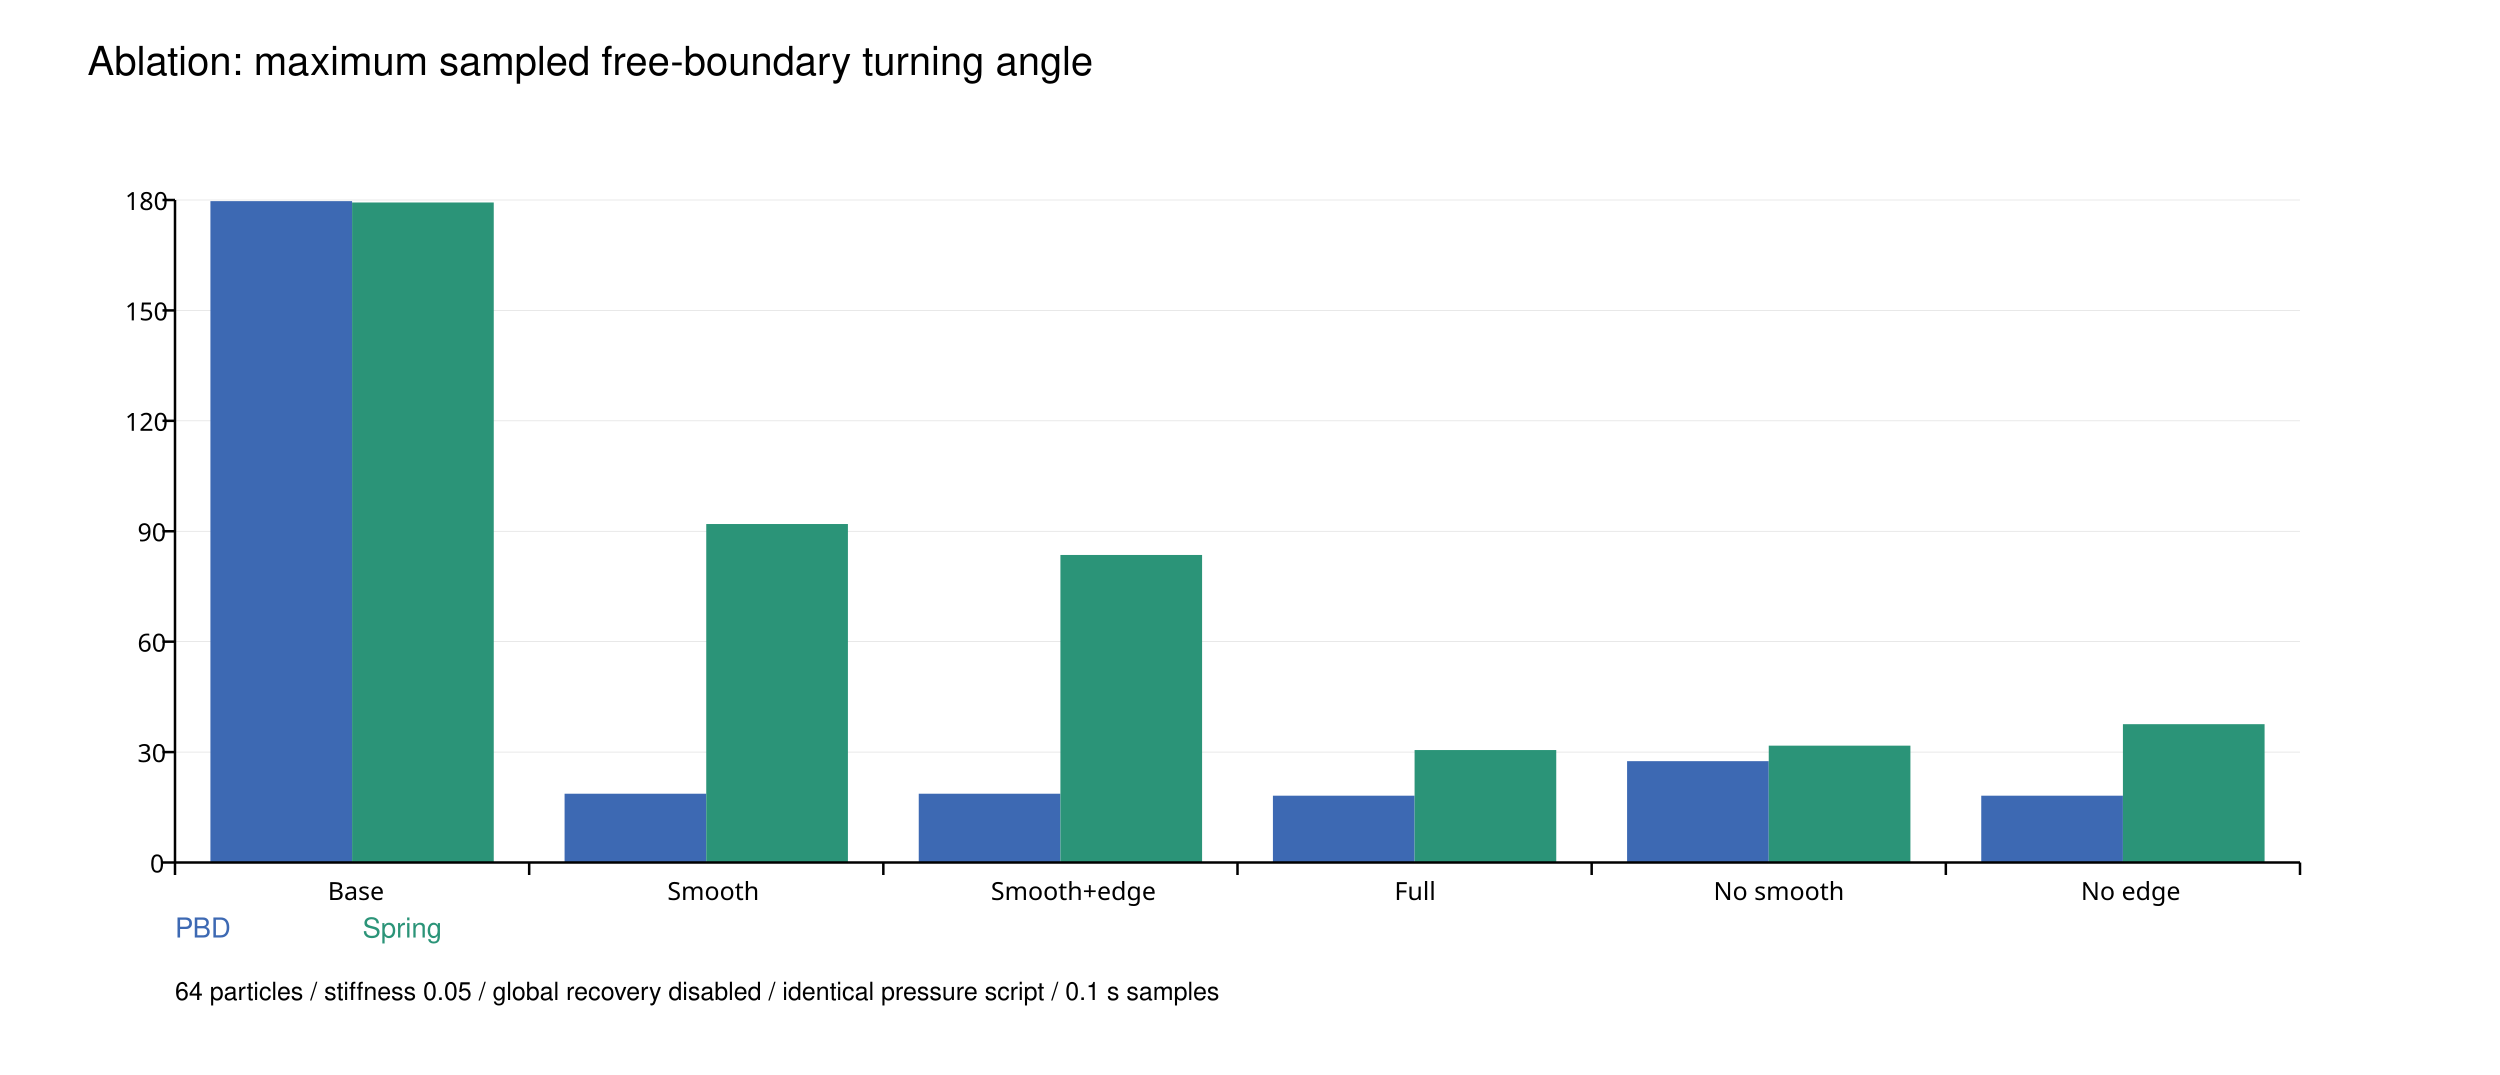
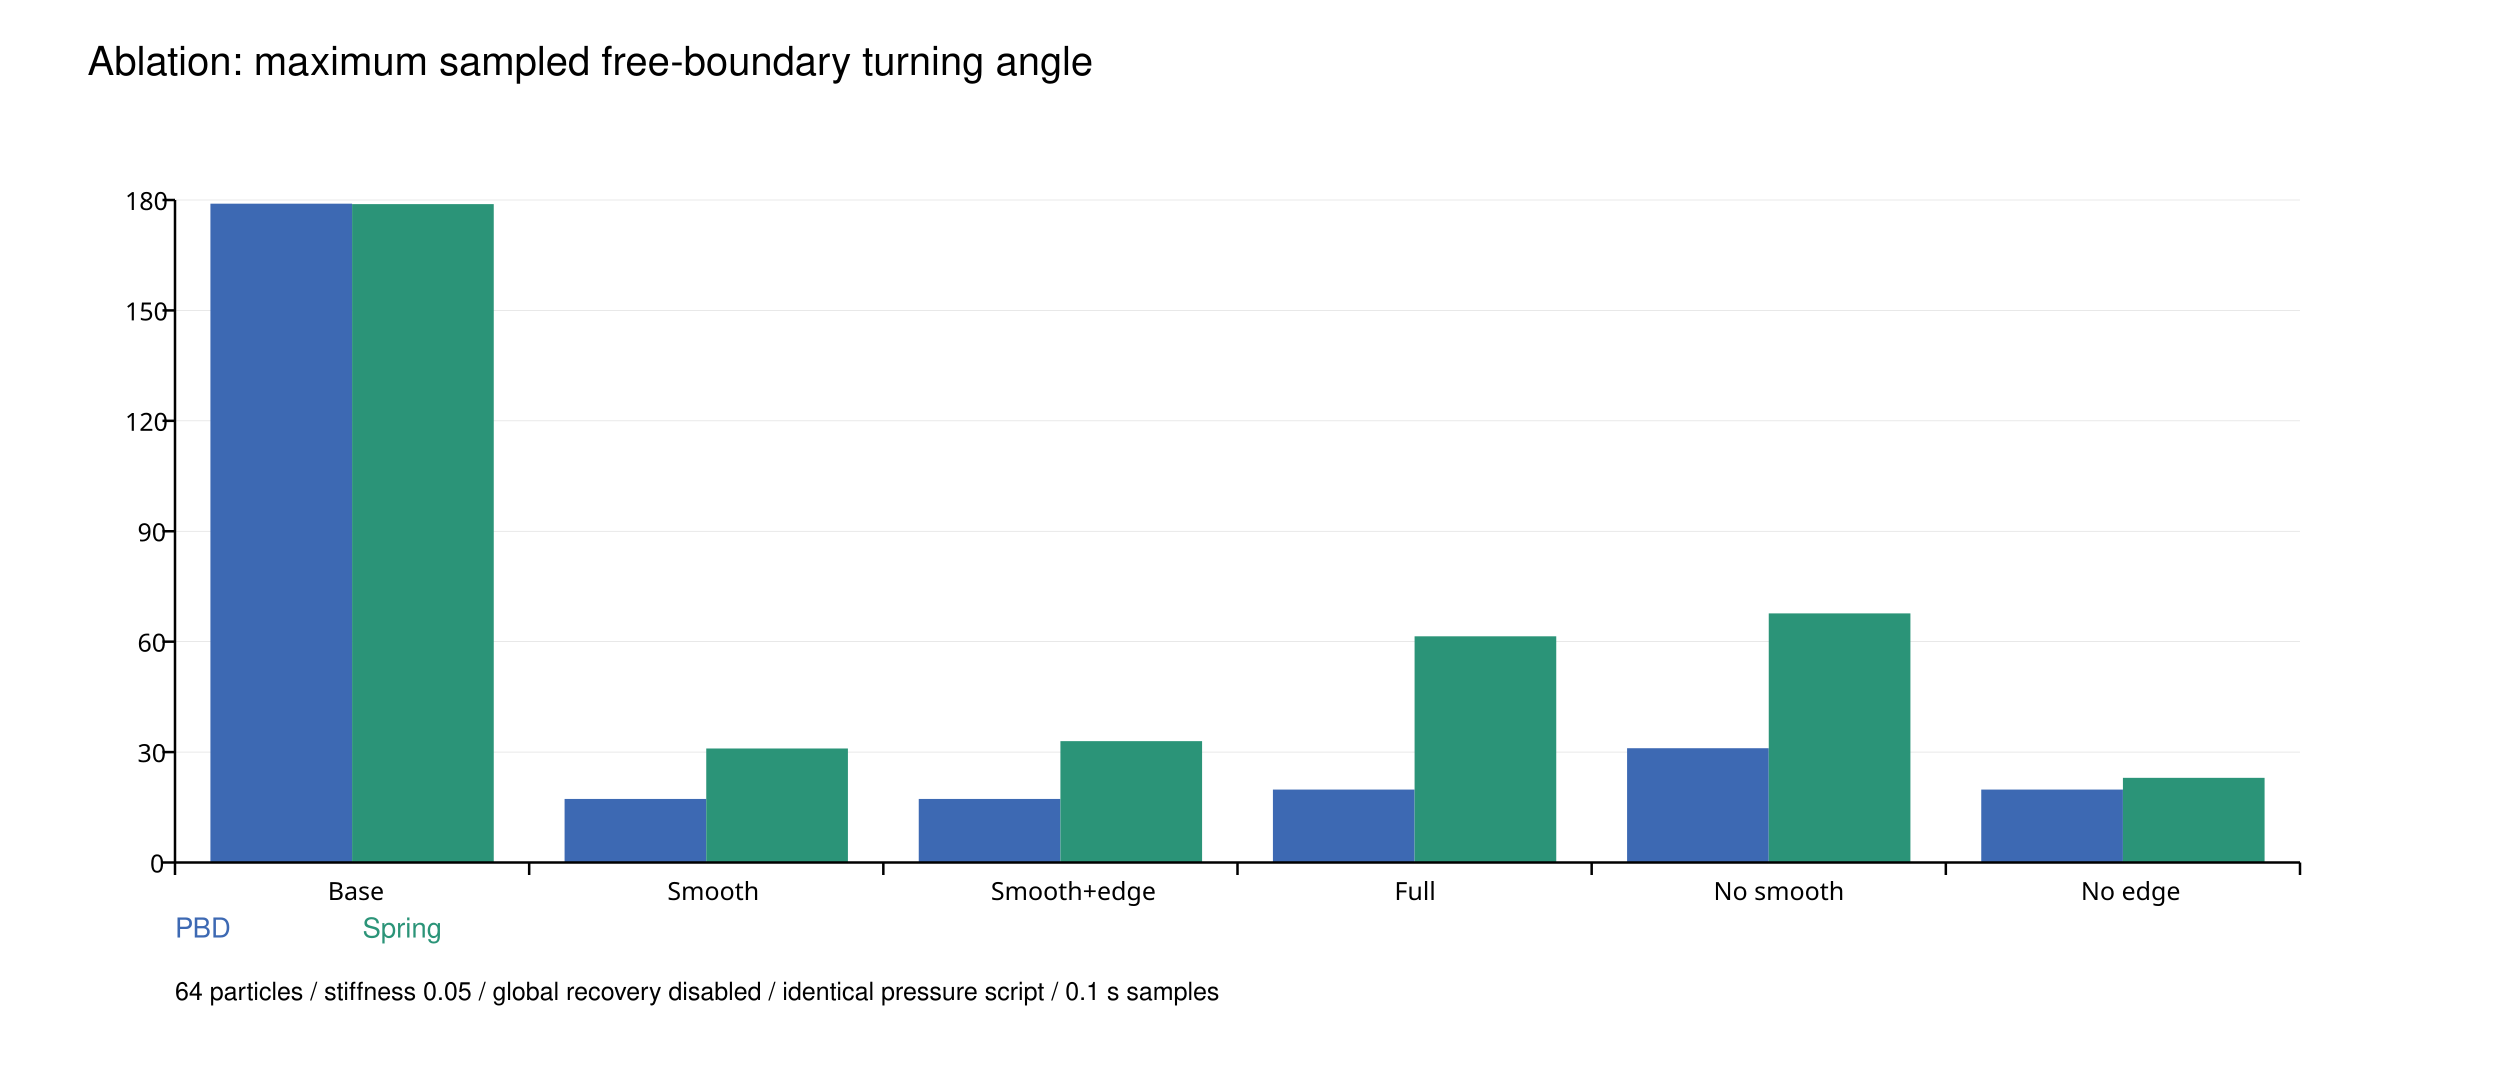
<svg xmlns="http://www.w3.org/2000/svg" width="1000" height="430" preserveAspectRatio="xMinYMin meet" viewBox="0 0 1000 430" version="1.0" fill-rule="evenodd">
  <clipPath id="clip">
    <rect x="0" y="0" width="1000" height="430" />
  </clipPath>
  <g id="group" transform="scale(1,-1) translate(0,-430)" style="clip-path: url(#clip)">
    <g transform="">
      <rect x="0" y="0" width="1000" height="430" style="stroke: none; stroke-linecap: butt; stroke-width: 1; fill: rgb(100%,100%,100%); fill-rule: evenodd;" />
      <text x="35" y="400" style="font-family: Helvetica; font-size: 16px;fill: rgb(0%,0%,0%); stroke:none;" transform="translate(0,800) scale(1,-1)">Ablation: maximum sampled free-boundary turning angle</text>
      <g transform="">
        <path d="M 70,85 L 920,85 Z" style="stroke: rgb(86%,86%,86%); stroke-linecap: butt; stroke-width: 0.25;" />
        <path d="M 70,129.167 L 920,129.167 Z" style="stroke: rgb(86%,86%,86%); stroke-linecap: butt; stroke-width: 0.25;" />
        <path d="M 70,173.333 L 920,173.333 Z" style="stroke: rgb(86%,86%,86%); stroke-linecap: butt; stroke-width: 0.25;" />
        <path d="M 70,217.5 L 920,217.5 Z" style="stroke: rgb(86%,86%,86%); stroke-linecap: butt; stroke-width: 0.25;" />
        <path d="M 70,261.667 L 920,261.667 Z" style="stroke: rgb(86%,86%,86%); stroke-linecap: butt; stroke-width: 0.25;" />
        <path d="M 70,305.833 L 920,305.833 Z" style="stroke: rgb(86%,86%,86%); stroke-linecap: butt; stroke-width: 0.25;" />
        <path d="M 70,350 L 920,350 Z" style="stroke: rgb(86%,86%,86%); stroke-linecap: butt; stroke-width: 0.25;" />
        <g transform="">
-           <rect x="84.167" y="85.0" width="56.667" height="264.545" style="stroke: none; stroke-linecap: butt; stroke-width: 1; fill: rgb(24%,41%,70%); fill-rule: evenodd;" />
-           <rect x="225.833" y="85.0" width="56.667" height="27.513" style="stroke: none; stroke-linecap: butt; stroke-width: 1; fill: rgb(24%,41%,70%); fill-rule: evenodd;" />
-           <rect x="367.5" y="85.0" width="56.667" height="27.513" style="stroke: none; stroke-linecap: butt; stroke-width: 1; fill: rgb(24%,41%,70%); fill-rule: evenodd;" />
-           <rect x="509.167" y="85.0" width="56.667" height="26.724" style="stroke: none; stroke-linecap: butt; stroke-width: 1; fill: rgb(24%,41%,70%); fill-rule: evenodd;" />
-           <rect x="650.833" y="85.0" width="56.667" height="40.537" style="stroke: none; stroke-linecap: butt; stroke-width: 1; fill: rgb(24%,41%,70%); fill-rule: evenodd;" />
-           <rect x="792.5" y="85.0" width="56.667" height="26.724" style="stroke: none; stroke-linecap: butt; stroke-width: 1; fill: rgb(24%,41%,70%); fill-rule: evenodd;" />
-           <rect x="140.833" y="85.0" width="56.667" height="264.005" style="stroke: none; stroke-linecap: butt; stroke-width: 1; fill: rgb(17%,58%,47%); fill-rule: evenodd;" />
-           <rect x="282.5" y="85.0" width="56.667" height="135.391" style="stroke: none; stroke-linecap: butt; stroke-width: 1; fill: rgb(17%,58%,47%); fill-rule: evenodd;" />
-           <rect x="424.167" y="85.0" width="56.667" height="123.014" style="stroke: none; stroke-linecap: butt; stroke-width: 1; fill: rgb(17%,58%,47%); fill-rule: evenodd;" />
-           <rect x="565.833" y="85.0" width="56.667" height="44.981" style="stroke: none; stroke-linecap: butt; stroke-width: 1; fill: rgb(17%,58%,47%); fill-rule: evenodd;" />
-           <rect x="707.5" y="85.0" width="56.667" height="46.737" style="stroke: none; stroke-linecap: butt; stroke-width: 1; fill: rgb(17%,58%,47%); fill-rule: evenodd;" />
-           <rect x="849.167" y="85.0" width="56.667" height="55.328" style="stroke: none; stroke-linecap: butt; stroke-width: 1; fill: rgb(17%,58%,47%); fill-rule: evenodd;" />
+           <rect x="84.167" y="85.0" width="56.667" height="263.529" style="stroke: none; stroke-linecap: butt; stroke-width: 1; fill: rgb(24%,41%,70%); fill-rule: evenodd;" />
+           <rect x="225.833" y="85.0" width="56.667" height="25.422" style="stroke: none; stroke-linecap: butt; stroke-width: 1; fill: rgb(24%,41%,70%); fill-rule: evenodd;" />
+           <rect x="367.5" y="85.0" width="56.667" height="25.422" style="stroke: none; stroke-linecap: butt; stroke-width: 1; fill: rgb(24%,41%,70%); fill-rule: evenodd;" />
+           <rect x="509.167" y="85.0" width="56.667" height="29.173" style="stroke: none; stroke-linecap: butt; stroke-width: 1; fill: rgb(24%,41%,70%); fill-rule: evenodd;" />
+           <rect x="650.833" y="85.0" width="56.667" height="45.713" style="stroke: none; stroke-linecap: butt; stroke-width: 1; fill: rgb(24%,41%,70%); fill-rule: evenodd;" />
+           <rect x="792.5" y="85.0" width="56.667" height="29.173" style="stroke: none; stroke-linecap: butt; stroke-width: 1; fill: rgb(24%,41%,70%); fill-rule: evenodd;" />
+           <rect x="140.833" y="85.0" width="56.667" height="263.355" style="stroke: none; stroke-linecap: butt; stroke-width: 1; fill: rgb(17%,58%,47%); fill-rule: evenodd;" />
+           <rect x="282.5" y="85.0" width="56.667" height="45.604" style="stroke: none; stroke-linecap: butt; stroke-width: 1; fill: rgb(17%,58%,47%); fill-rule: evenodd;" />
+           <rect x="424.167" y="85.0" width="56.667" height="48.544" style="stroke: none; stroke-linecap: butt; stroke-width: 1; fill: rgb(17%,58%,47%); fill-rule: evenodd;" />
+           <rect x="565.833" y="85.0" width="56.667" height="90.476" style="stroke: none; stroke-linecap: butt; stroke-width: 1; fill: rgb(17%,58%,47%); fill-rule: evenodd;" />
+           <rect x="707.5" y="85.0" width="56.667" height="99.643" style="stroke: none; stroke-linecap: butt; stroke-width: 1; fill: rgb(17%,58%,47%); fill-rule: evenodd;" />
+           <rect x="849.167" y="85.0" width="56.667" height="33.866" style="stroke: none; stroke-linecap: butt; stroke-width: 1; fill: rgb(17%,58%,47%); fill-rule: evenodd;" />
          <g transform="" />
        </g>
        <g transform="">
          <g transform="">
            <path d="M 70,85 L 920,85 Z" style="stroke: rgb(0%,0%,0%); stroke-linecap: butt; stroke-width: 1;" />
          </g>
          <g transform="">
            <path d="M 70,85 L 70,80 Z" style="stroke: rgb(0%,0%,0%); stroke-linecap: butt; stroke-width: 1;" />
            <path d="M 211.667,85 L 211.667,80 Z" style="stroke: rgb(0%,0%,0%); stroke-linecap: butt; stroke-width: 1;" />
            <path d="M 353.333,85 L 353.333,80 Z" style="stroke: rgb(0%,0%,0%); stroke-linecap: butt; stroke-width: 1;" />
            <path d="M 495,85 L 495,80 Z" style="stroke: rgb(0%,0%,0%); stroke-linecap: butt; stroke-width: 1;" />
            <path d="M 636.667,85 L 636.667,80 Z" style="stroke: rgb(0%,0%,0%); stroke-linecap: butt; stroke-width: 1;" />
            <path d="M 778.333,85 L 778.333,80 Z" style="stroke: rgb(0%,0%,0%); stroke-linecap: butt; stroke-width: 1;" />
            <path d="M 920,85 L 920,80 Z" style="stroke: rgb(0%,0%,0%); stroke-linecap: butt; stroke-width: 1;" />
          </g>
          <g transform="">
            <g transform=" matrix(1,0,0,1,140.8333,80)">
              <text x="-9.72" y="-10.0" style="font-family: Times-Roman; font-size: 10px;fill: rgb(0%,0%,0%); stroke:none;" transform="translate(0,-20) scale(1,-1)">Base</text>
            </g>
            <g transform=" matrix(1,0,0,1,282.5,80)">
              <text x="-15.56" y="-10.0" style="font-family: Times-Roman; font-size: 10px;fill: rgb(0%,0%,0%); stroke:none;" transform="translate(0,-20) scale(1,-1)">Smooth</text>
            </g>
            <g transform=" matrix(1,0,0,1,424.1667,80)">
              <text x="-27.82" y="-10.0" style="font-family: Times-Roman; font-size: 10px;fill: rgb(0%,0%,0%); stroke:none;" transform="translate(0,-20) scale(1,-1)">Smooth+edge</text>
            </g>
            <g transform=" matrix(1,0,0,1,565.8333,80)">
              <text x="-8.06" y="-10.0" style="font-family: Times-Roman; font-size: 10px;fill: rgb(0%,0%,0%); stroke:none;" transform="translate(0,-20) scale(1,-1)">Full</text>
            </g>
            <g transform=" matrix(1,0,0,1,707.5,80)">
              <text x="-22.085" y="-10.0" style="font-family: Times-Roman; font-size: 10px;fill: rgb(0%,0%,0%); stroke:none;" transform="translate(0,-20) scale(1,-1)">No smooth</text>
            </g>
            <g transform=" matrix(1,0,0,1,849.1667,80)">
              <text x="-16.8" y="-10.0" style="font-family: Times-Roman; font-size: 10px;fill: rgb(0%,0%,0%); stroke:none;" transform="translate(0,-20) scale(1,-1)">No edge</text>
            </g>
          </g>
        </g>
        <g transform="">
          <g transform="">
            <path d="M 70,85 L 70,350 Z" style="stroke: rgb(0%,0%,0%); stroke-linecap: butt; stroke-width: 1;" />
          </g>
          <g transform="">
            <path d="M 70,85 L 65,85 Z" style="stroke: rgb(0%,0%,0%); stroke-linecap: butt; stroke-width: 1;" />
            <path d="M 70,129.167 L 65,129.167 Z" style="stroke: rgb(0%,0%,0%); stroke-linecap: butt; stroke-width: 1;" />
            <path d="M 70,173.333 L 65,173.333 Z" style="stroke: rgb(0%,0%,0%); stroke-linecap: butt; stroke-width: 1;" />
            <path d="M 70,217.5 L 65,217.5 Z" style="stroke: rgb(0%,0%,0%); stroke-linecap: butt; stroke-width: 1;" />
            <path d="M 70,261.667 L 65,261.667 Z" style="stroke: rgb(0%,0%,0%); stroke-linecap: butt; stroke-width: 1;" />
            <path d="M 70,305.833 L 65,305.833 Z" style="stroke: rgb(0%,0%,0%); stroke-linecap: butt; stroke-width: 1;" />
            <path d="M 70,350 L 65,350 Z" style="stroke: rgb(0%,0%,0%); stroke-linecap: butt; stroke-width: 1;" />
          </g>
          <g transform="">
            <g transform=" matrix(1,0,0,1,65,85)">
              <text x="-5.0" y="-4.0" style="font-family: Times-Roman; font-size: 10px;fill: rgb(0%,0%,0%); stroke:none;" transform="translate(0,-8) scale(1,-1)">0</text>
            </g>
            <g transform=" matrix(1,0,0,1,65,129.1667)">
              <text x="-10.0" y="-4.0" style="font-family: Times-Roman; font-size: 10px;fill: rgb(0%,0%,0%); stroke:none;" transform="translate(0,-8) scale(1,-1)">30</text>
            </g>
            <g transform=" matrix(1,0,0,1,65,173.3333)">
              <text x="-10.0" y="-4.0" style="font-family: Times-Roman; font-size: 10px;fill: rgb(0%,0%,0%); stroke:none;" transform="translate(0,-8) scale(1,-1)">60</text>
            </g>
            <g transform=" matrix(1,0,0,1,65,217.5)">
              <text x="-10.0" y="-4.0" style="font-family: Times-Roman; font-size: 10px;fill: rgb(0%,0%,0%); stroke:none;" transform="translate(0,-8) scale(1,-1)">90</text>
            </g>
            <g transform=" matrix(1,0,0,1,65,261.6667)">
              <text x="-15.0" y="-4.0" style="font-family: Times-Roman; font-size: 10px;fill: rgb(0%,0%,0%); stroke:none;" transform="translate(0,-8) scale(1,-1)">120</text>
            </g>
            <g transform=" matrix(1,0,0,1,65,305.8333)">
              <text x="-15.0" y="-4.0" style="font-family: Times-Roman; font-size: 10px;fill: rgb(0%,0%,0%); stroke:none;" transform="translate(0,-8) scale(1,-1)">150</text>
            </g>
            <g transform=" matrix(1,0,0,1,65,350)">
              <text x="-15.0" y="-4.0" style="font-family: Times-Roman; font-size: 10px;fill: rgb(0%,0%,0%); stroke:none;" transform="translate(0,-8) scale(1,-1)">180</text>
            </g>
          </g>
        </g>
      </g>
      <text x="70" y="55" style="font-family: Helvetica; font-size: 11px;fill: rgb(24%,41%,70%); stroke:none;" transform="translate(0,110) scale(1,-1)">PBD</text>
      <text x="145" y="55" style="font-family: Helvetica; font-size: 11px;fill: rgb(17%,58%,47%); stroke:none;" transform="translate(0,110) scale(1,-1)">Spring</text>
      <text x="70" y="30" style="font-family: Helvetica; font-size: 10px;fill: rgb(0%,0%,0%); stroke:none;" transform="translate(0,60) scale(1,-1)">64 particles / stiffness 0.05 / global recovery disabled / identical pressure script / 0.1 s samples</text>
    </g>
  </g>
</svg>
